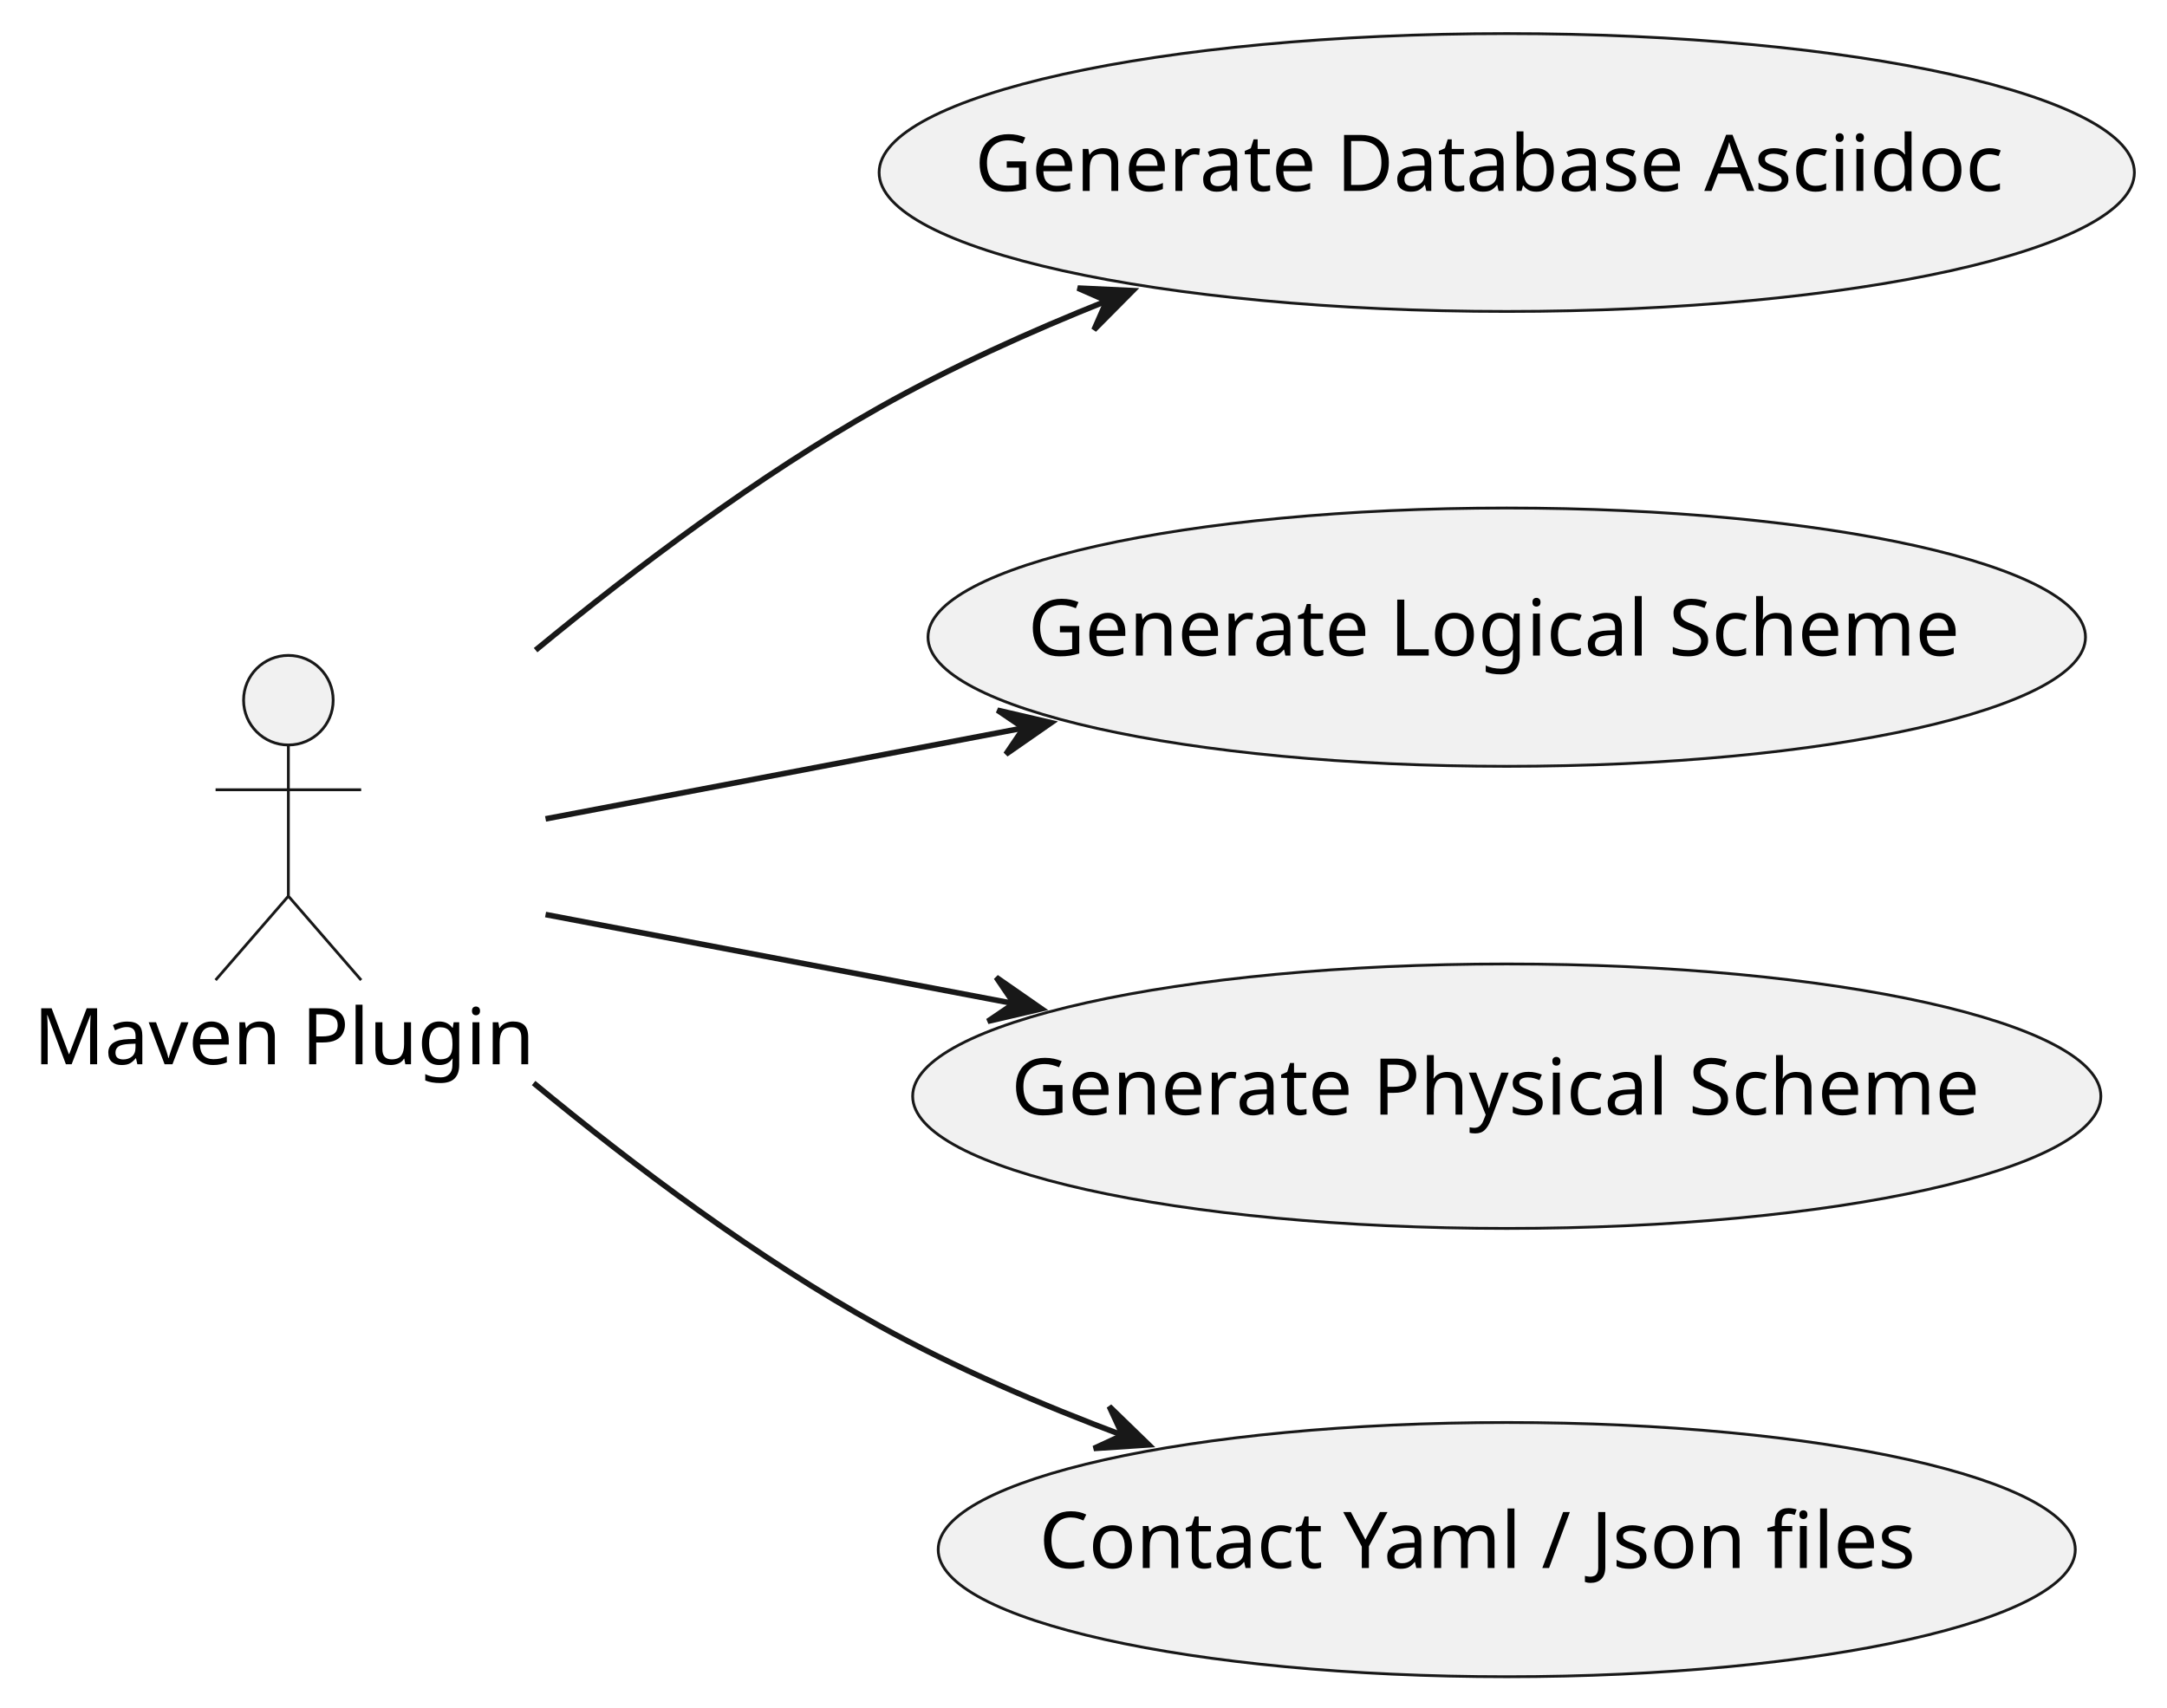
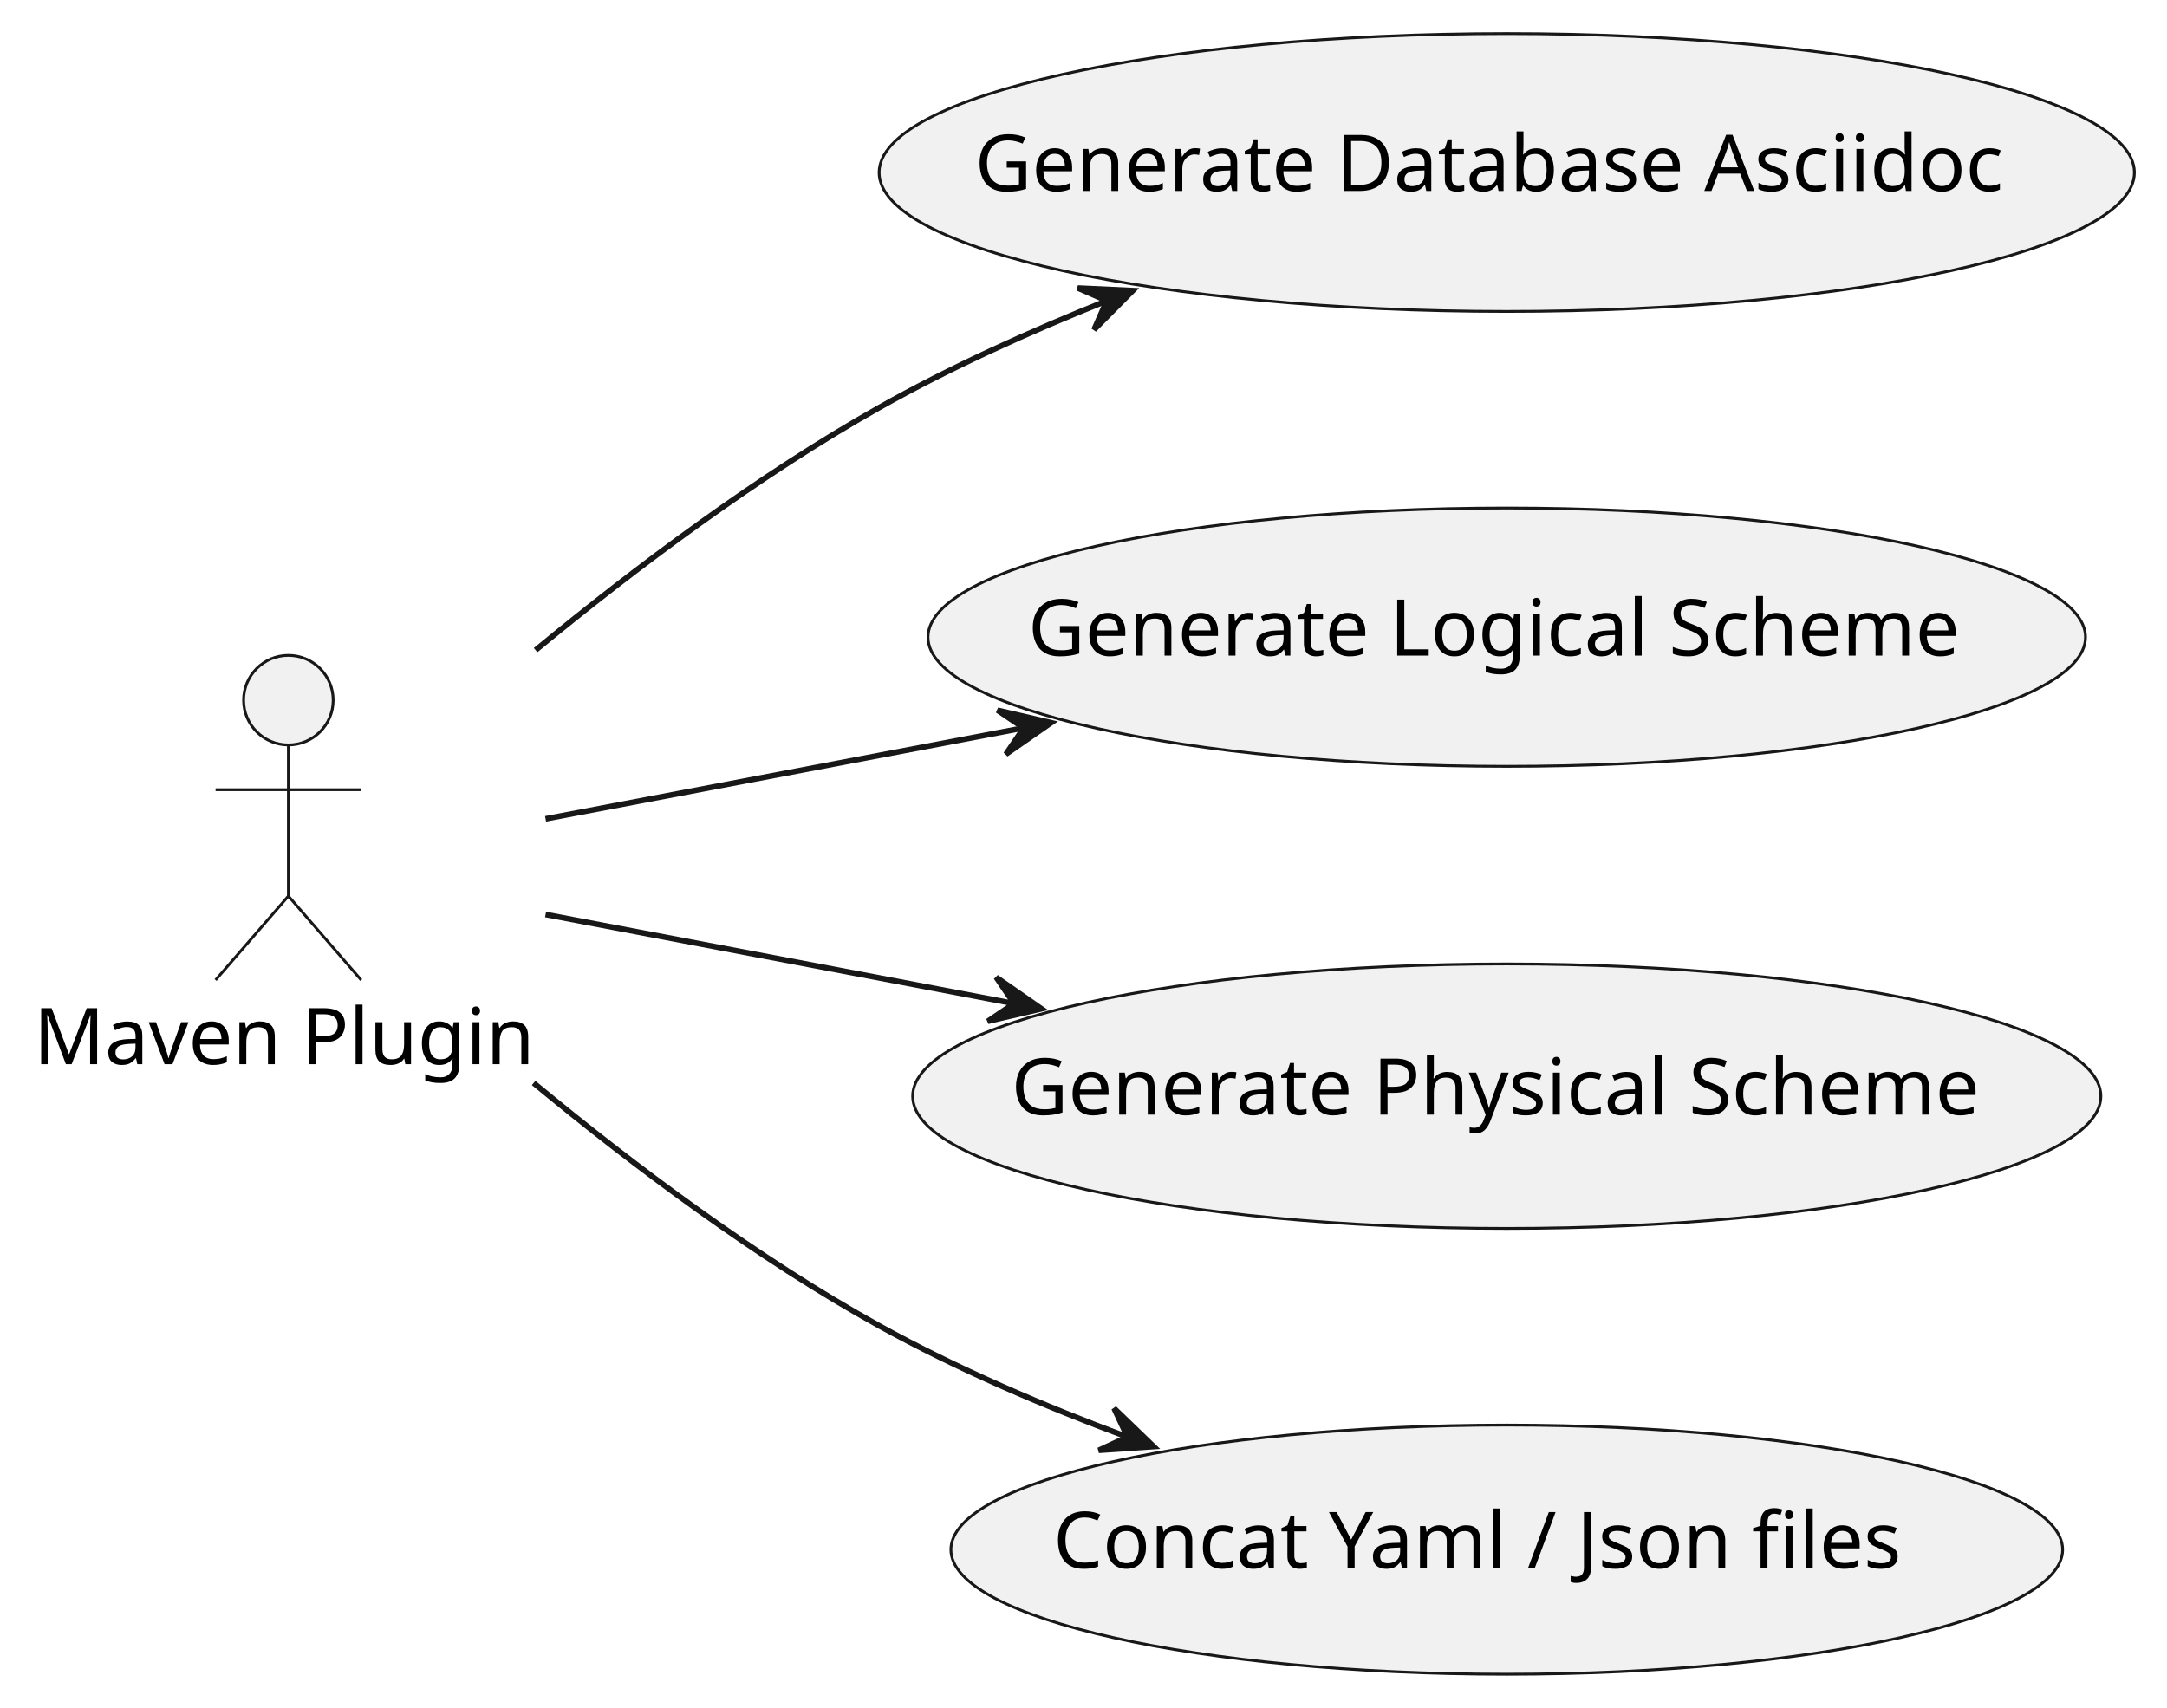
<svg xmlns="http://www.w3.org/2000/svg" contentStyleType="text/css" height="305px" preserveAspectRatio="none" style="width:387px;height:305px;background:#FFFFFF;" version="1.1" viewBox="0 0 387 305" width="387px" zoomAndPan="magnify">
  <defs />
  <g>
    <g id="elem_plugin">
-       <ellipse cx="51.5" cy="125.08" fill="#F1F1F1" rx="8" ry="8" style="stroke:#181818;stroke-width:0.5;" />
-       <path d="M51.5,133.08 L51.5,160.08 M38.5,141.08 L64.5,141.08 M51.5,160.08 L38.5,175.08 M51.5,160.08 L64.5,175.08 " fill="none" style="stroke:#181818;stroke-width:0.5;" />
-       <text fill="#000000" font-family="sans-serif" font-size="14" lengthAdjust="spacing" textLength="91" x="6" y="190.115">Maven Plugin</text>
+       <ellipse cx="51.5" cy="125.07" fill="#F1F1F1" rx="8" ry="8" style="stroke:#181818;stroke-width:0.5;" />
+       <path d="M51.5,133.07 L51.5,160.07 M38.5,141.07 L64.5,141.07 M51.5,160.07 L38.5,175.07 M51.5,160.07 L64.5,175.07 " fill="none" style="stroke:#181818;stroke-width:0.5;" />
+       <text fill="#000000" font-family="sans-serif" font-size="14" lengthAdjust="spacing" textLength="91" x="6" y="190.105">Maven Plugin</text>
    </g>
    <g id="elem_uc1">
      <ellipse cx="269.088" cy="30.818" fill="#F1F1F1" rx="112.088" ry="24.818" style="stroke:#181818;stroke-width:0.5;" />
      <text fill="#000000" font-family="sans-serif" font-size="14" lengthAdjust="spacing" textLength="190" x="174.088" y="34.109">Generate Database Asciidoc</text>
    </g>
    <g id="elem_uc2">
      <ellipse cx="269.086" cy="113.821" fill="#F1F1F1" rx="103.356" ry="23.071" style="stroke:#181818;stroke-width:0.5;" />
      <text fill="#000000" font-family="sans-serif" font-size="14" lengthAdjust="spacing" textLength="171" x="183.586" y="117.112">Generate Logical Scheme</text>
    </g>
    <g id="elem_uc3">
      <ellipse cx="269.089" cy="195.82" fill="#F1F1F1" rx="106.099" ry="23.62" style="stroke:#181818;stroke-width:0.5;" />
      <text fill="#000000" font-family="sans-serif" font-size="14" lengthAdjust="spacing" textLength="177" x="180.589" y="199.111">Generate Physical Scheme</text>
    </g>
    <g id="elem_uc4">
-       <ellipse cx="269.086" cy="276.817" fill="#F1F1F1" rx="101.536" ry="22.707" style="stroke:#181818;stroke-width:0.5;" />
-       <text fill="#000000" font-family="sans-serif" font-size="14" lengthAdjust="spacing" textLength="167" x="185.586" y="280.108">Contact Yaml / Json files</text>
+       <ellipse cx="269.091" cy="276.824" fill="#F1F1F1" rx="99.271" ry="22.254" style="stroke:#181818;stroke-width:0.5;" />
+       <text fill="#000000" font-family="sans-serif" font-size="14" lengthAdjust="spacing" textLength="162" x="188.091" y="280.115">Concat Yaml / Json files</text>
    </g>
    <g id="link_plugin_uc1">
-       <path d="M95.65,116.14 C113.72,101.26 135.51,84.94 157,72.82 C169.73,65.65 183.93,59.22 197.8,53.69 " fill="none" id="plugin-to-uc1" style="stroke:#181818;stroke-width:1.0;" />
-       <polygon fill="#181818" points="202.31,51.92,192.472,51.46,197.651,53.735,195.376,58.914,202.31,51.92" style="stroke:#181818;stroke-width:1.0;" />
+       <path d="M95.65,116.13 C113.72,101.25 135.51,84.93 157,72.82 C169.73,65.64 183.93,59.22 197.8,53.68 " fill="none" id="plugin-to-uc1" style="stroke:#181818;stroke-width:1.0;" />
+       <polygon fill="#181818" points="202.31,51.91,192.472,51.45,197.651,53.725,195.376,58.904,202.31,51.91" style="stroke:#181818;stroke-width:1.0;" />
    </g>
    <g id="link_plugin_uc2">
-       <path d="M97.43,146.28 C122.2,141.57 153.78,135.56 183.02,130 " fill="none" id="plugin-to-uc2" style="stroke:#181818;stroke-width:1.0;" />
+       <path d="M97.43,146.27 C122.2,141.56 153.78,135.55 183.02,129.99 " fill="none" id="plugin-to-uc2" style="stroke:#181818;stroke-width:1.0;" />
      <polygon fill="#181818" points="187.73,129.1,178.137,126.868,182.82,130.042,179.645,134.724,187.73,129.1" style="stroke:#181818;stroke-width:1.0;" />
    </g>
    <g id="link_plugin_uc3">
-       <path d="M97.43,163.37 C121.74,167.99 152.61,173.86 181.38,179.33 " fill="none" id="plugin-to-uc3" style="stroke:#181818;stroke-width:1.0;" />
+       <path d="M97.43,163.36 C121.74,167.98 152.61,173.85 181.38,179.33 " fill="none" id="plugin-to-uc3" style="stroke:#181818;stroke-width:1.0;" />
      <polygon fill="#181818" points="186,180.21,177.915,174.586,181.09,179.268,176.407,182.442,186,180.21" style="stroke:#181818;stroke-width:1.0;" />
    </g>
    <g id="link_plugin_uc4">
-       <path d="M95.3,193.47 C113.41,208.44 135.31,224.82 157,236.82 C170.62,244.36 185.93,250.94 200.73,256.48 " fill="none" id="plugin-to-uc4" style="stroke:#181818;stroke-width:1.0;" />
-       <polygon fill="#181818" points="205.17,258.1,198.104,251.239,200.477,256.374,195.343,258.748,205.17,258.1" style="stroke:#181818;stroke-width:1.0;" />
+       <path d="M95.3,193.46 C113.41,208.43 135.31,224.81 157,236.82 C170.85,244.48 186.46,251.17 201.5,256.76 " fill="none" id="plugin-to-uc4" style="stroke:#181818;stroke-width:1.0;" />
+       <polygon fill="#181818" points="206.04,258.41,198.956,251.568,201.343,256.697,196.214,259.084,206.04,258.41" style="stroke:#181818;stroke-width:1.0;" />
    </g>
  </g>
</svg>
